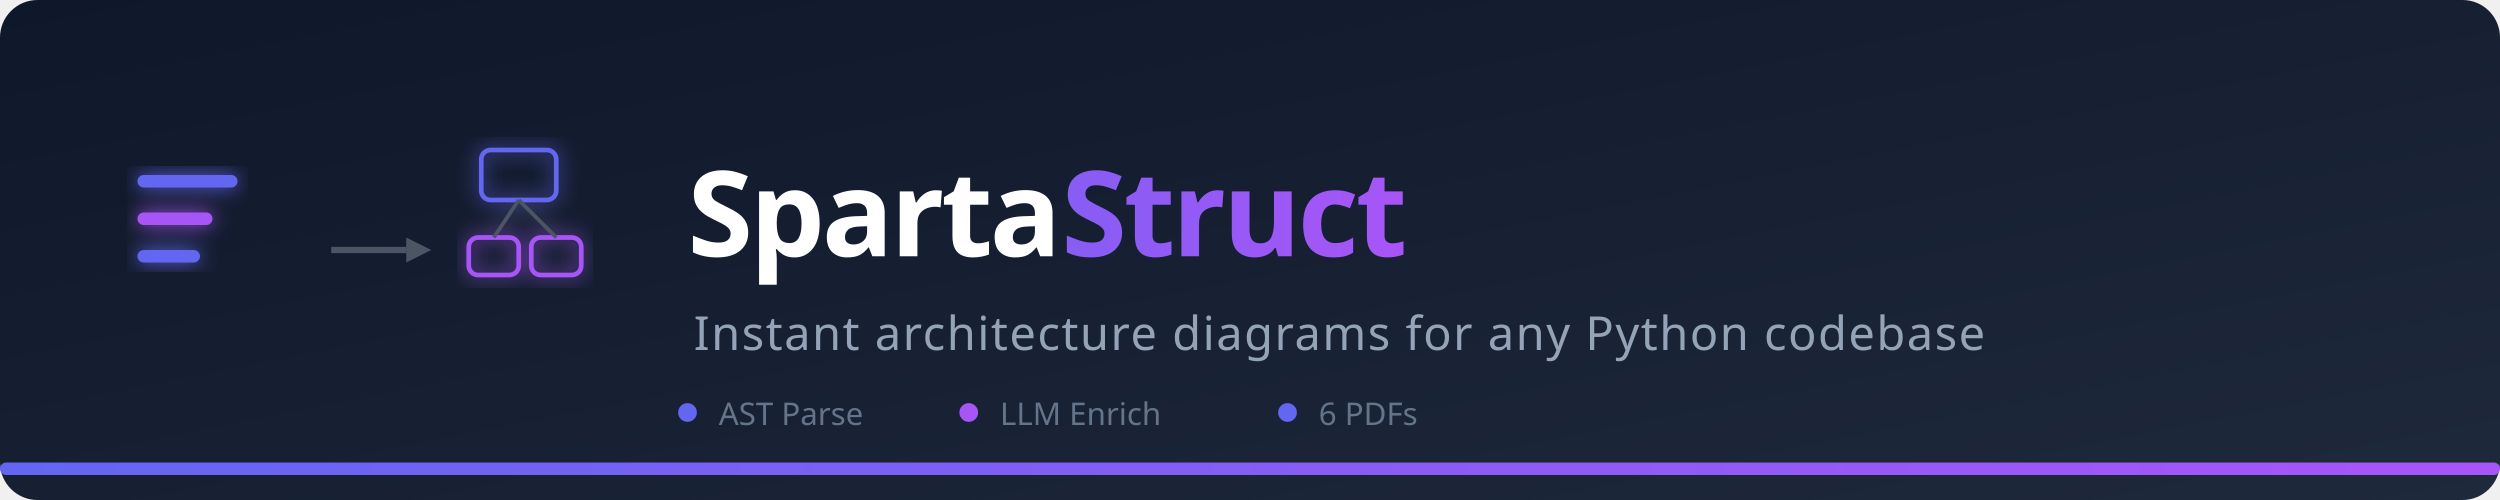
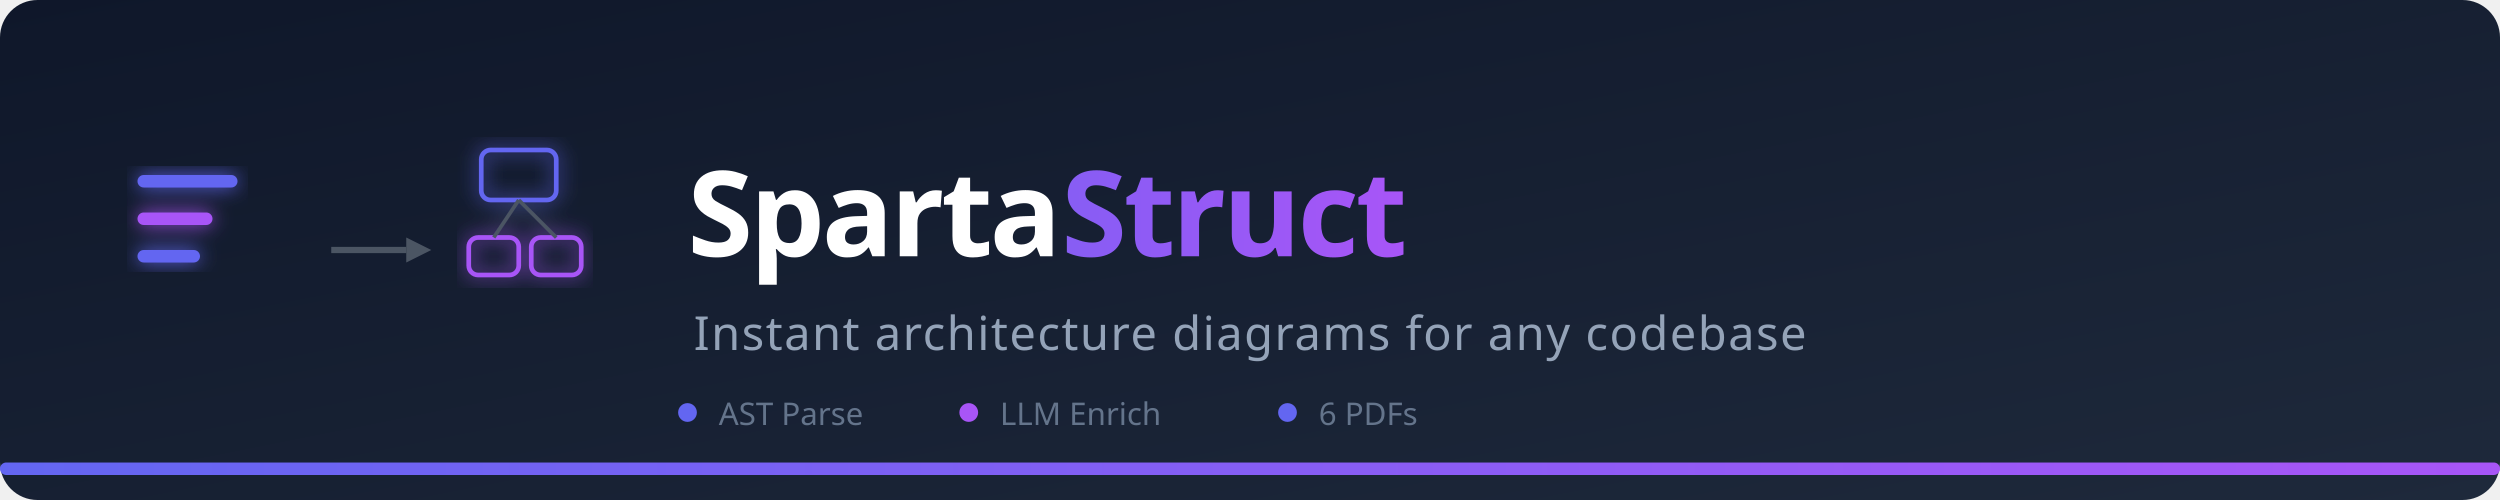
<svg xmlns="http://www.w3.org/2000/svg" width="800" height="160">
  <defs>
    <linearGradient id="bg" x1="0%" y1="0%" x2="100%" y2="100%">
      <stop offset="0%" style="stop-color:#0f172a" />
      <stop offset="100%" style="stop-color:#1e293b" />
    </linearGradient>
    <linearGradient id="accent" x1="0%" y1="0%" x2="100%" y2="0%">
      <stop offset="0%" style="stop-color:#6366f1" />
      <stop offset="100%" style="stop-color:#a855f7" />
    </linearGradient>
    <filter id="glow">
      <feGaussianBlur stdDeviation="3" result="coloredBlur" />
      <feMerge>
        <feMergeNode in="coloredBlur" />
        <feMergeNode in="SourceGraphic" />
      </feMerge>
    </filter>
  </defs>
  <rect width="800" height="160" rx="12" fill="url(#bg)" />
  <rect x="0" y="148" width="800" height="4" rx="2" fill="url(#accent)">
    <animate attributeName="opacity" values="0.4;1;0.4" dur="2.5s" repeatCount="indefinite" />
  </rect>
  <g transform="translate(44, 56)" filter="url(#glow)">
    <rect x="0" y="0" width="32" height="4" rx="2" fill="#6366f1">
      <animate attributeName="width" values="32;24;32" dur="3s" repeatCount="indefinite" />
    </rect>
    <rect x="0" y="12" width="24" height="4" rx="2" fill="#a855f7">
      <animate attributeName="width" values="24;32;24" dur="3s" repeatCount="indefinite" />
    </rect>
    <rect x="0" y="24" width="20" height="4" rx="2" fill="#6366f1">
      <animate attributeName="width" values="20;28;20" dur="3s" repeatCount="indefinite" />
    </rect>
  </g>
  <g transform="translate(106, 72)">
    <line x1="0" y1="8" x2="24" y2="8" stroke="#4b5563" stroke-width="2" />
    <polygon points="24,4 32,8 24,12" fill="#4b5563">
      <animate attributeName="fill" values="#4b5563;#6366f1;#4b5563" dur="2s" repeatCount="indefinite" />
    </polygon>
  </g>
  <g transform="translate(150, 48)" filter="url(#glow)">
    <rect x="4" y="0" width="24" height="16" rx="3" fill="none" stroke="#6366f1" stroke-width="1.5">
      <animate attributeName="stroke" values="#6366f1;#a855f7;#6366f1" dur="2s" repeatCount="indefinite" />
    </rect>
    <rect x="0" y="28" width="16" height="12" rx="3" fill="none" stroke="#a855f7" stroke-width="1.5" />
    <rect x="20" y="28" width="16" height="12" rx="3" fill="none" stroke="#a855f7" stroke-width="1.5" />
    <line x1="16" y1="16" x2="8" y2="28" stroke="#4b5563" stroke-width="1.2" />
    <line x1="16" y1="16" x2="28" y2="28" stroke="#4b5563" stroke-width="1.2" />
  </g>
  <text x="220" y="82" font-family="'Segoe UI', system-ui, sans-serif" font-size="38" font-weight="700" fill="white" letter-spacing="-1">
    Sparta<tspan fill="url(#accent)">Struct</tspan>
  </text>
  <text x="222" y="112" font-family="'Segoe UI', system-ui, sans-serif" font-size="15" fill="#94a3b8" letter-spacing="0.5">
-     Instant architecture diagrams for any Python codebase
+     Instant architecture diagrams for any codebase
    <animate attributeName="opacity" values="0;1" dur="1.5s" fill="freeze" />
  </text>
  <g transform="translate(220, 132)">
    <circle cx="0" cy="0" r="3" fill="#6366f1">
      <animate attributeName="opacity" values="1;0.3;1" dur="1.5s" begin="0s" repeatCount="indefinite" />
    </circle>
    <text x="10" y="4" font-family="'Segoe UI', system-ui, sans-serif" font-size="10" fill="#64748b">AST Parse</text>
    <circle cx="90" cy="0" r="3" fill="#a855f7">
      <animate attributeName="opacity" values="1;0.3;1" dur="1.5s" begin="0.5s" repeatCount="indefinite" />
    </circle>
    <text x="100" y="4" font-family="'Segoe UI', system-ui, sans-serif" font-size="10" fill="#64748b">LLM Enrich</text>
    <circle cx="192" cy="0" r="3" fill="#6366f1">
      <animate attributeName="opacity" values="1;0.3;1" dur="1.5s" begin="1s" repeatCount="indefinite" />
    </circle>
    <text x="202" y="4" font-family="'Segoe UI', system-ui, sans-serif" font-size="10" fill="#64748b">6 PDFs</text>
  </g>
</svg>
